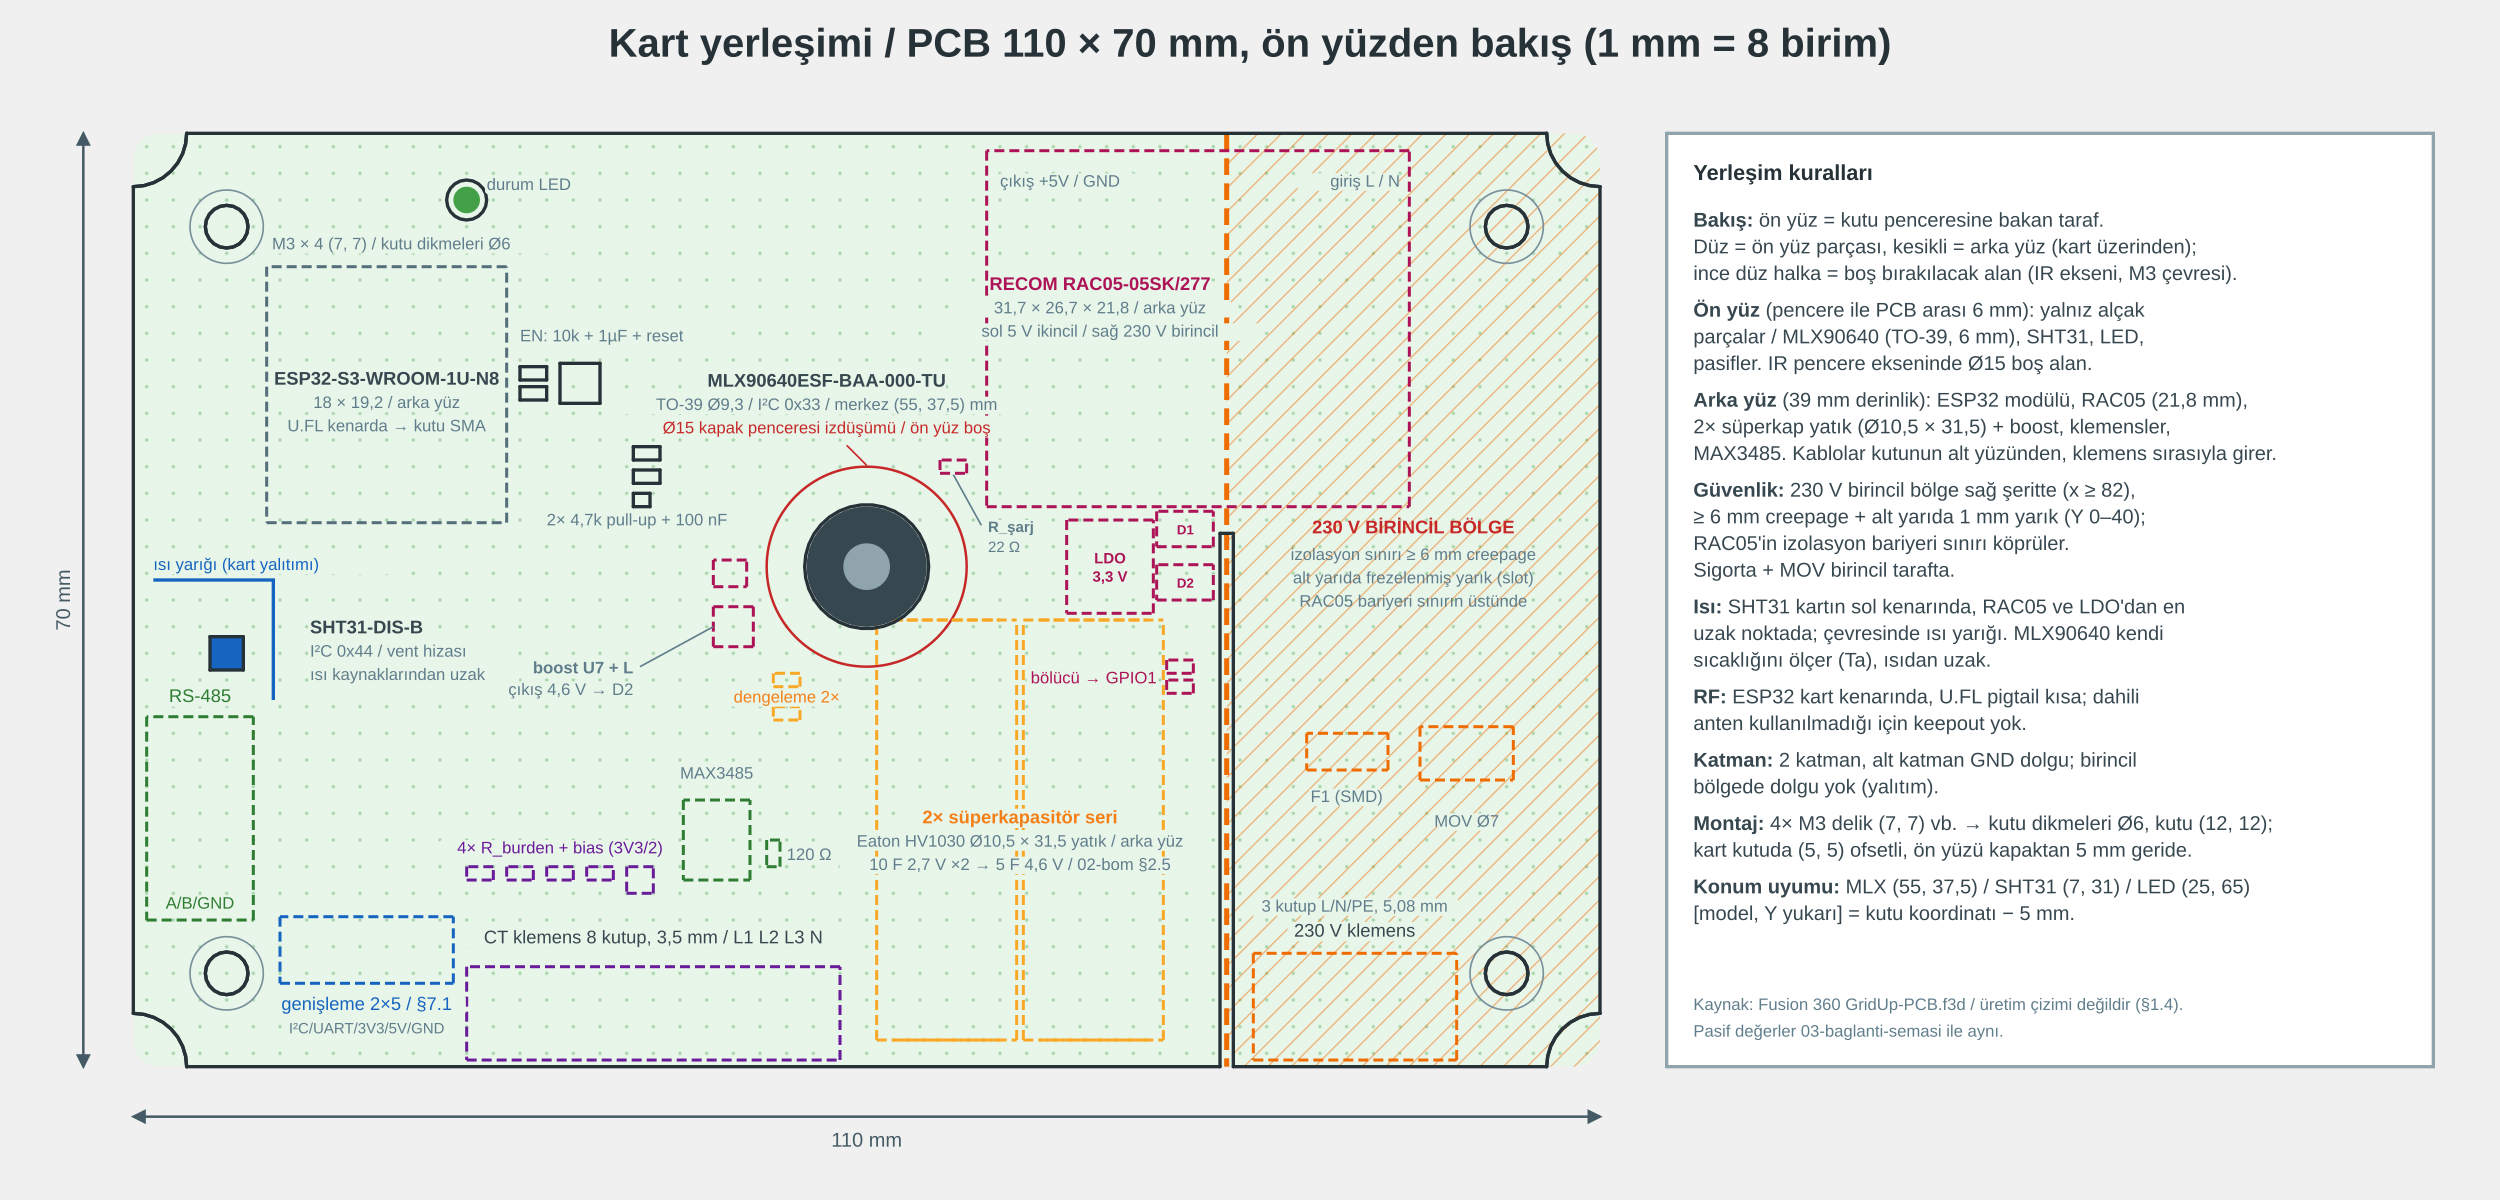
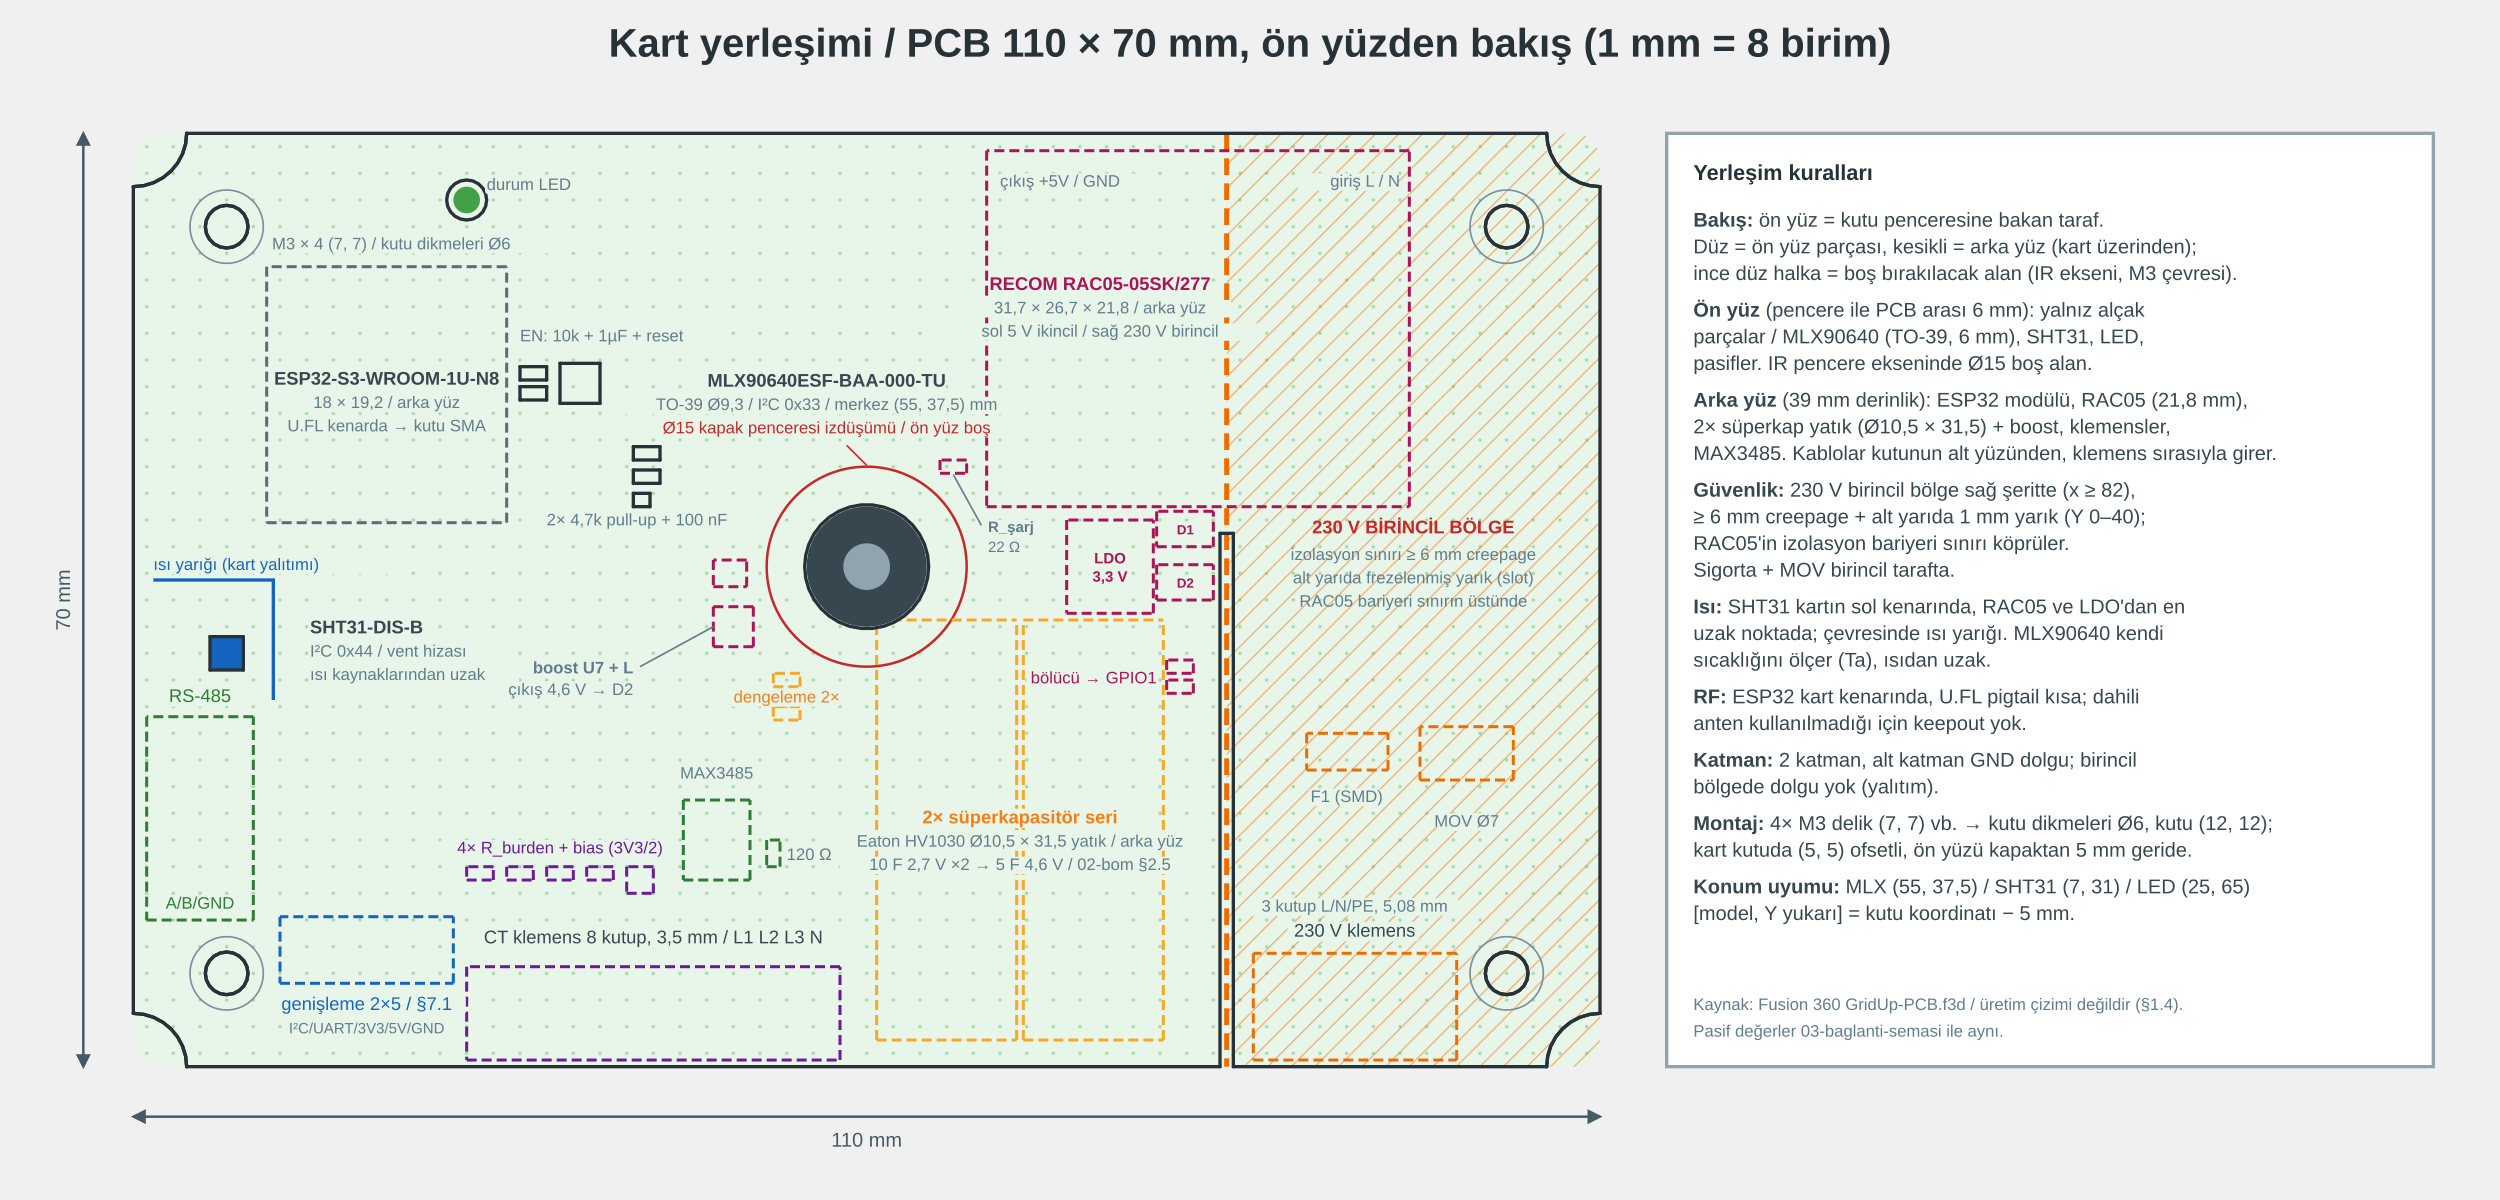
<svg xmlns="http://www.w3.org/2000/svg" viewBox="0 0 1500 720" width="100%" style="max-width:1100px;background:#fff;font-family:Arial,Helvetica,sans-serif">
  <defs>
    <marker id="dim" markerWidth="10" markerHeight="10" refX="5" refY="3" orient="auto-start-reverse">
      <path d="M0,0 L6,3 L0,6 z" fill="#455a64" />
    </marker>
    <marker id="arr" markerWidth="10" markerHeight="10" refX="6" refY="3" orient="auto">
      <path d="M0,0 L6,3 L0,6 z" fill="#c62828" />
    </marker>
  </defs>
  <text x="750" y="34" font-size="24" fill="#263238" text-anchor="middle" font-weight="700">Kart yerleşimi / PCB 110 × 70 mm, ön yüzden bakış (1 mm = 8 birim)</text>
  <defs>
    <pattern id="pcb" width="16" height="16" patternUnits="userSpaceOnUse">
      <rect width="16" height="16" fill="#e8f5e9" />
      <circle cx="8" cy="8" r="1" fill="#a5d6a7" />
    </pattern>
    <pattern id="hv" width="10" height="10" patternTransform="rotate(45)" patternUnits="userSpaceOnUse">
      <line x1="0" y1="0" x2="0" y2="10" stroke="#ef6c00" stroke-width="1.5" opacity="0.5" />
    </pattern>
  </defs>
  <rect x="80" y="80" width="880" height="560" rx="16" fill="url(#pcb)" />
  <rect x="736" y="80" width="224" height="560" rx="16" fill="url(#hv)" />
  <line x1="736" y1="80" x2="736" y2="640" stroke="#ef6c00" stroke-width="3" stroke-dasharray="10 5" />
  <text x="848" y="320" font-size="11" fill="#c62828" text-anchor="middle" font-weight="700">230 V BİRİNCİL BÖLGE</text>
  <text x="848" y="336" font-size="10" fill="#607d8b" text-anchor="middle">izolasyon sınırı ≥ 6 mm creepage</text>
  <text x="848" y="350" font-size="10" fill="#607d8b" text-anchor="middle">alt yarıda frezelenmiş yarık (slot)</text>
  <text x="848" y="364" font-size="10" fill="#607d8b" text-anchor="middle">RAC05 bariyeri sınırın üstünde</text>
  <circle cx="520" cy="340" r="60" fill="none" stroke="#c62828" stroke-width="1.5" />
  <circle cx="136" cy="584" r="22" fill="none" stroke="#78909c" stroke-width="1" />
  <circle cx="904" cy="584" r="22" fill="none" stroke="#78909c" stroke-width="1" />
  <circle cx="136" cy="136" r="22" fill="none" stroke="#78909c" stroke-width="1" />
  <circle cx="904" cy="136" r="22" fill="none" stroke="#78909c" stroke-width="1" />
  <rect x="162.2" y="141.6" width="181.5" height="10.5" rx="2" fill="#e8f5e9" />
  <text x="163.2" y="149.6" font-size="10" fill="#607d8b">M3 × 4 (7, 7) / kutu dikmeleri Ø6</text>
  <g fill="none" stroke-width="1.8" stroke-dasharray="6 3" stroke-linejoin="round">
    <polyline points="160,313.6 304,313.6" stroke="#546e7a" />
    <polyline points="304,313.6 304,160" stroke="#546e7a" />
    <polyline points="304,160 160,160" stroke="#546e7a" />
    <polyline points="160,160 160,313.6" stroke="#546e7a" />
    <polyline points="592,304 845.6,304" stroke="#ad1457" />
    <polyline points="845.6,304 845.6,90.4" stroke="#ad1457" />
    <polyline points="845.6,90.4 592,90.4" stroke="#ad1457" />
    <polyline points="592,90.4 592,304" stroke="#ad1457" />
    <polyline points="784,462 832.8,462" stroke="#ef6c00" />
    <polyline points="832.8,462 832.8,440" stroke="#ef6c00" />
    <polyline points="832.8,440 784,440" stroke="#ef6c00" />
    <polyline points="784,440 784,462" stroke="#ef6c00" />
    <polyline points="852,468 908,468" stroke="#ef6c00" />
    <polyline points="908,468 908,436" stroke="#ef6c00" />
    <polyline points="908,436 852,436" stroke="#ef6c00" />
    <polyline points="852,436 852,468" stroke="#ef6c00" />
    <polyline points="752,636 874,636" stroke="#ef6c00" />
    <polyline points="874,636 874,572" stroke="#ef6c00" />
    <polyline points="874,572 752,572" stroke="#ef6c00" />
    <polyline points="752,572 752,636" stroke="#ef6c00" />
    <polyline points="640,368 692,368" stroke="#ad1457" />
    <polyline points="692,368 692,312" stroke="#ad1457" />
    <polyline points="692,312 640,312" stroke="#ad1457" />
    <polyline points="640,312 640,368" stroke="#ad1457" />
    <polyline points="694,328 728,328" stroke="#ad1457" />
    <polyline points="728,328 728,306.8" stroke="#ad1457" />
    <polyline points="728,306.8 694,306.8" stroke="#ad1457" />
    <polyline points="694,306.8 694,328" stroke="#ad1457" />
    <polyline points="694,360 728,360" stroke="#ad1457" />
    <polyline points="728,360 728,338.8" stroke="#ad1457" />
    <polyline points="728,338.8 694,338.8" stroke="#ad1457" />
    <polyline points="694,338.8 694,360" stroke="#ad1457" />
    <polyline points="564,284 580,284" stroke="#ad1457" />
    <polyline points="580,284 580,276" stroke="#ad1457" />
    <polyline points="580,276 564,276" stroke="#ad1457" />
    <polyline points="564,276 564,284" stroke="#ad1457" />
    <polyline points="700,404 716,404" stroke="#ad1457" />
    <polyline points="716,404 716,396" stroke="#ad1457" />
    <polyline points="716,396 700,396" stroke="#ad1457" />
    <polyline points="700,396 700,404" stroke="#ad1457" />
    <polyline points="700,416 716,416" stroke="#ad1457" />
    <polyline points="716,416 716,408" stroke="#ad1457" />
    <polyline points="716,408 700,408" stroke="#ad1457" />
    <polyline points="700,408 700,416" stroke="#ad1457" />
    <polyline points="428,352 448,352" stroke="#ad1457" />
    <polyline points="448,352 448,336" stroke="#ad1457" />
    <polyline points="448,336 428,336" stroke="#ad1457" />
    <polyline points="428,336 428,352" stroke="#ad1457" />
    <polyline points="428,388 452,388" stroke="#ad1457" />
    <polyline points="452,388 452,364" stroke="#ad1457" />
    <polyline points="452,364 428,364" stroke="#ad1457" />
    <polyline points="428,364 428,388" stroke="#ad1457" />
    <polyline points="464,432 480,432" stroke="#f9a825" />
    <polyline points="480,432 480,424" stroke="#f9a825" />
    <polyline points="480,424 464,424" stroke="#f9a825" />
    <polyline points="464,424 464,432" stroke="#f9a825" />
    <polyline points="464,412 480,412" stroke="#f9a825" />
    <polyline points="480,412 480,404" stroke="#f9a825" />
    <polyline points="480,404 464,404" stroke="#f9a825" />
    <polyline points="464,404 464,412" stroke="#f9a825" />
-     <polyline points="600.176,624 595,624 589,624 582.368,624 575.296,624 568,624 560.704,624 553.632,624 547,624 541,624 535.824,624" stroke="#f9a825" />
-     <polyline points="535.824,372 541,372 547,372 553.632,372 560.704,372 568,372 575.296,372 582.368,372 589,372 595,372 600.176,372" stroke="#f9a825" />
    <polyline points="526,624 526,372" stroke="#f9a825" />
    <polyline points="610,624 610,372" stroke="#f9a825" />
    <polyline points="526,624 610,624" stroke="#f9a825" />
    <polyline points="526,372 610,372" stroke="#f9a825" />
-     <polyline points="688.176,624 683,624 677,624 670.368,624 663.296,624 656,624 648.704,624 641.632,624 635,624 629,624 623.824,624" stroke="#f9a825" />
-     <polyline points="623.824,372 629,372 635,372 641.632,372 648.704,372 656,372 663.296,372 670.368,372 677,372 683,372 688.176,372" stroke="#f9a825" />
    <polyline points="614,624 614,372" stroke="#f9a825" />
    <polyline points="698,624 698,372" stroke="#f9a825" />
    <polyline points="614,624 698,624" stroke="#f9a825" />
    <polyline points="614,372 698,372" stroke="#f9a825" />
    <polyline points="410,528 450,528" stroke="#2e7d32" />
    <polyline points="450,528 450,480" stroke="#2e7d32" />
    <polyline points="450,480 410,480" stroke="#2e7d32" />
    <polyline points="410,480 410,528" stroke="#2e7d32" />
    <polyline points="460,520 468,520" stroke="#2e7d32" />
    <polyline points="468,520 468,504" stroke="#2e7d32" />
    <polyline points="468,504 460,504" stroke="#2e7d32" />
    <polyline points="460,504 460,520" stroke="#2e7d32" />
    <polyline points="88,552 152,552" stroke="#2e7d32" />
    <polyline points="152,552 152,430" stroke="#2e7d32" />
    <polyline points="152,430 88,430" stroke="#2e7d32" />
    <polyline points="88,430 88,552" stroke="#2e7d32" />
    <polyline points="280,528 296,528" stroke="#6a1b9a" />
    <polyline points="296,528 296,520" stroke="#6a1b9a" />
    <polyline points="296,520 280,520" stroke="#6a1b9a" />
    <polyline points="280,520 280,528" stroke="#6a1b9a" />
    <polyline points="304,528 320,528" stroke="#6a1b9a" />
    <polyline points="320,528 320,520" stroke="#6a1b9a" />
    <polyline points="320,520 304,520" stroke="#6a1b9a" />
    <polyline points="304,520 304,528" stroke="#6a1b9a" />
    <polyline points="328,528 344,528" stroke="#6a1b9a" />
    <polyline points="344,528 344,520" stroke="#6a1b9a" />
    <polyline points="344,520 328,520" stroke="#6a1b9a" />
    <polyline points="328,520 328,528" stroke="#6a1b9a" />
    <polyline points="352,528 368,528" stroke="#6a1b9a" />
    <polyline points="368,528 368,520" stroke="#6a1b9a" />
    <polyline points="368,520 352,520" stroke="#6a1b9a" />
    <polyline points="352,520 352,528" stroke="#6a1b9a" />
    <polyline points="376,536 392,536" stroke="#6a1b9a" />
    <polyline points="392,536 392,520" stroke="#6a1b9a" />
    <polyline points="392,520 376,520" stroke="#6a1b9a" />
    <polyline points="376,520 376,536" stroke="#6a1b9a" />
    <polyline points="280,636 504,636" stroke="#6a1b9a" />
    <polyline points="504,636 504,580" stroke="#6a1b9a" />
    <polyline points="504,580 280,580" stroke="#6a1b9a" />
    <polyline points="280,580 280,636" stroke="#6a1b9a" />
    <polyline points="168,590 272,590" stroke="#1565c0" />
    <polyline points="272,590 272,550" stroke="#1565c0" />
    <polyline points="272,550 168,550" stroke="#1565c0" />
    <polyline points="168,550 168,590" stroke="#1565c0" />
  </g>
  <circle cx="520" cy="340" r="36" fill="#37474f" />
  <circle cx="520" cy="340" r="14" fill="#90a4ae" />
  <rect x="126" y="382" width="20" height="20" fill="#1565c0" />
  <circle cx="280" cy="120" r="8" fill="#43a047" />
  <g transform="translate(80,80)">
    <polyline points="32,0 31.38,6.24 29.57,12.25 26.61,17.78 22.62,22.62 17.78,26.61 12.25,29.57 6.24,31.38 0,32" fill="none" stroke="#263238" stroke-width="2" stroke-linejoin="round" stroke-linecap="round" />
    <polyline points="0,32 6.24,31.38 12.25,29.57 17.78,26.61 22.62,22.62 26.61,17.78 29.57,12.25 31.38,6.24 32,0" fill="none" stroke="#263238" stroke-width="2" stroke-linejoin="round" stroke-linecap="round" />
    <polyline points="32,560 31.38,553.76 29.57,547.75 26.61,542.22 22.62,537.38 17.78,533.39 12.25,530.43 6.24,528.62 0,528" fill="none" stroke="#263238" stroke-width="2" stroke-linejoin="round" stroke-linecap="round" />
    <polyline points="0,528 6.24,528.62 12.25,530.43 17.78,533.39 22.62,537.38 26.61,542.22 29.57,547.75 31.38,553.76 32,560" fill="none" stroke="#263238" stroke-width="2" stroke-linejoin="round" stroke-linecap="round" />
    <polyline points="660,240 660,560" fill="none" stroke="#263238" stroke-width="2" stroke-linejoin="round" stroke-linecap="round" />
    <polyline points="652,240 660,240" fill="none" stroke="#263238" stroke-width="2" stroke-linejoin="round" stroke-linecap="round" />
    <polyline points="652,560 652,240" fill="none" stroke="#263238" stroke-width="2" stroke-linejoin="round" stroke-linecap="round" />
    <polyline points="43.2,56 43.82,52.05 45.65,48.48 48.48,45.65 52.05,43.82 56,43.2 59.95,43.82 63.52,45.65 66.35,48.48 68.18,52.05 68.8,56 68.18,59.95 66.35,63.52 63.52,66.35 59.95,68.18 56,68.8 52.05,68.18 48.48,66.35 45.65,63.52 43.82,59.95 43.2,56" fill="none" stroke="#263238" stroke-width="2" stroke-linejoin="round" stroke-linecap="round" />
    <polyline points="43.2,56 43.82,59.95 45.65,63.52 48.48,66.35 52.05,68.18 56,68.8 59.95,68.18 63.52,66.35 66.35,63.52 68.18,59.95 68.8,56 68.18,52.05 66.35,48.48 63.52,45.65 59.95,43.82 56,43.2 52.05,43.82 48.48,45.65 45.65,48.48 43.82,52.05 43.2,56" fill="none" stroke="#263238" stroke-width="2" stroke-linejoin="round" stroke-linecap="round" />
    <polyline points="811.2,504 811.82,500.05 813.65,496.48 816.48,493.65 820.05,491.82 824,491.2 827.95,491.82 831.52,493.65 834.35,496.48 836.18,500.05 836.8,504 836.18,507.95 834.35,511.52 831.52,514.35 827.95,516.18 824,516.8 820.05,516.18 816.48,514.35 813.65,511.52 811.82,507.95 811.2,504" fill="none" stroke="#263238" stroke-width="2" stroke-linejoin="round" stroke-linecap="round" />
    <polyline points="811.2,504 811.82,507.95 813.65,511.52 816.48,514.35 820.05,516.18 824,516.8 827.95,516.18 831.52,514.35 834.35,511.52 836.18,507.95 836.8,504 836.18,500.05 834.35,496.48 831.52,493.65 827.95,491.82 824,491.2 820.05,491.82 816.48,493.65 813.65,496.48 811.82,500.05 811.2,504" fill="none" stroke="#263238" stroke-width="2" stroke-linejoin="round" stroke-linecap="round" />
    <polyline points="811.2,56 811.82,52.05 813.65,48.48 816.48,45.65 820.05,43.82 824,43.2 827.95,43.82 831.52,45.65 834.35,48.48 836.18,52.05 836.8,56 836.18,59.95 834.35,63.52 831.52,66.35 827.95,68.18 824,68.8 820.05,68.18 816.48,66.35 813.65,63.52 811.82,59.95 811.2,56" fill="none" stroke="#263238" stroke-width="2" stroke-linejoin="round" stroke-linecap="round" />
    <polyline points="811.2,56 811.82,59.95 813.65,63.52 816.48,66.35 820.05,68.18 824,68.8 827.95,68.18 831.52,66.35 834.35,63.52 836.18,59.95 836.8,56 836.18,52.05 834.35,48.48 831.52,45.65 827.95,43.82 824,43.2 820.05,43.82 816.48,45.65 813.65,48.48 811.82,52.05 811.2,56" fill="none" stroke="#263238" stroke-width="2" stroke-linejoin="round" stroke-linecap="round" />
    <polyline points="43.2,504 43.82,500.05 45.65,496.48 48.48,493.65 52.05,491.82 56,491.2 59.95,491.82 63.52,493.65 66.35,496.48 68.18,500.05 68.8,504 68.18,507.95 66.35,511.52 63.52,514.35 59.95,516.18 56,516.8 52.05,516.18 48.48,514.35 45.65,511.52 43.82,507.95 43.2,504" fill="none" stroke="#263238" stroke-width="2" stroke-linejoin="round" stroke-linecap="round" />
    <polyline points="43.2,504 43.82,507.95 45.65,511.52 48.48,514.35 52.05,516.18 56,516.8 59.95,516.18 63.52,514.35 66.35,511.52 68.18,507.95 68.8,504 68.18,500.05 66.35,496.48 63.52,493.65 59.95,491.82 56,491.2 52.05,491.82 48.48,493.65 45.65,496.48 43.82,500.05 43.2,504" fill="none" stroke="#263238" stroke-width="2" stroke-linejoin="round" stroke-linecap="round" />
    <polyline points="848,560 848.62,553.76 850.43,547.75 853.39,542.22 857.38,537.38 862.22,533.39 867.75,530.43 873.76,528.62 880,528" fill="none" stroke="#263238" stroke-width="2" stroke-linejoin="round" stroke-linecap="round" />
    <polyline points="880,528 873.76,528.62 867.75,530.43 862.22,533.39 857.38,537.38 853.39,542.22 850.43,547.75 848.62,553.76 848,560" fill="none" stroke="#263238" stroke-width="2" stroke-linejoin="round" stroke-linecap="round" />
    <polyline points="880,32 873.76,31.38 867.75,29.57 862.22,26.61 857.38,22.62 853.39,17.78 850.43,12.25 848.62,6.24 848,0" fill="none" stroke="#263238" stroke-width="2" stroke-linejoin="round" stroke-linecap="round" />
    <polyline points="848,0 848.62,6.24 850.43,12.25 853.39,17.78 857.38,22.62 862.22,26.61 867.75,29.57 873.76,31.38 880,32" fill="none" stroke="#263238" stroke-width="2" stroke-linejoin="round" stroke-linecap="round" />
    <polyline points="660,560 848,560" fill="none" stroke="#263238" stroke-width="2" stroke-linejoin="round" stroke-linecap="round" />
    <polyline points="32,560 652,560" fill="none" stroke="#263238" stroke-width="2" stroke-linejoin="round" stroke-linecap="round" />
    <polyline points="848,0 32,0" fill="none" stroke="#263238" stroke-width="2" stroke-linejoin="round" stroke-linecap="round" />
    <polyline points="0,32 0,528" fill="none" stroke="#263238" stroke-width="2" stroke-linejoin="round" stroke-linecap="round" />
    <polyline points="880,528 880,32" fill="none" stroke="#263238" stroke-width="2" stroke-linejoin="round" stroke-linecap="round" />
    <polyline points="402.8,260 403.43,266.83 405.31,273.44 408.37,279.58 412.51,285.06 417.58,289.69 423.42,293.3 429.82,295.78 436.57,297.04 443.43,297.04 450.18,295.78 456.58,293.3 462.42,289.69 467.49,285.06 471.63,279.58 474.69,273.44 476.57,266.83 477.2,260 476.57,253.17 474.69,246.56 471.63,240.42 467.49,234.94 462.42,230.31 456.58,226.7 450.18,224.22 443.43,222.96 436.57,222.96 429.82,224.22 423.42,226.7 417.58,230.31 412.51,234.94 408.37,240.42 405.31,246.56 403.43,253.17 402.8,260" fill="none" stroke="#263238" stroke-width="2" stroke-linejoin="round" stroke-linecap="round" />
    <polyline points="66,302 46,302" fill="none" stroke="#263238" stroke-width="2" stroke-linejoin="round" stroke-linecap="round" />
    <polyline points="66,322 66,302" fill="none" stroke="#263238" stroke-width="2" stroke-linejoin="round" stroke-linecap="round" />
    <polyline points="46,322 66,322" fill="none" stroke="#263238" stroke-width="2" stroke-linejoin="round" stroke-linecap="round" />
    <polyline points="46,302 46,322" fill="none" stroke="#263238" stroke-width="2" stroke-linejoin="round" stroke-linecap="round" />
    <polyline points="188,40 188.58,43.71 190.29,47.06 192.94,49.71 196.29,51.42 200,52 203.71,51.42 207.06,49.71 209.71,47.06 211.42,43.71 212,40 211.42,36.29 209.71,32.94 207.06,30.29 203.71,28.58 200,28 196.29,28.58 192.94,30.29 190.29,32.94 188.58,36.29 188,40" fill="none" stroke="#263238" stroke-width="2" stroke-linejoin="round" stroke-linecap="round" />
    <polyline points="316,188 300,188" fill="none" stroke="#263238" stroke-width="2" stroke-linejoin="round" stroke-linecap="round" />
    <polyline points="316,196 316,188" fill="none" stroke="#263238" stroke-width="2" stroke-linejoin="round" stroke-linecap="round" />
    <polyline points="300,196 316,196" fill="none" stroke="#263238" stroke-width="2" stroke-linejoin="round" stroke-linecap="round" />
    <polyline points="300,188 300,196" fill="none" stroke="#263238" stroke-width="2" stroke-linejoin="round" stroke-linecap="round" />
    <polyline points="316,202 300,202" fill="none" stroke="#263238" stroke-width="2" stroke-linejoin="round" stroke-linecap="round" />
    <polyline points="316,210 316,202" fill="none" stroke="#263238" stroke-width="2" stroke-linejoin="round" stroke-linecap="round" />
    <polyline points="300,210 316,210" fill="none" stroke="#263238" stroke-width="2" stroke-linejoin="round" stroke-linecap="round" />
    <polyline points="300,202 300,210" fill="none" stroke="#263238" stroke-width="2" stroke-linejoin="round" stroke-linecap="round" />
    <polyline points="310,216 300,216" fill="none" stroke="#263238" stroke-width="2" stroke-linejoin="round" stroke-linecap="round" />
    <polyline points="310,224 310,216" fill="none" stroke="#263238" stroke-width="2" stroke-linejoin="round" stroke-linecap="round" />
    <polyline points="300,224 310,224" fill="none" stroke="#263238" stroke-width="2" stroke-linejoin="round" stroke-linecap="round" />
    <polyline points="300,216 300,224" fill="none" stroke="#263238" stroke-width="2" stroke-linejoin="round" stroke-linecap="round" />
    <polyline points="248,140 232,140" fill="none" stroke="#263238" stroke-width="2" stroke-linejoin="round" stroke-linecap="round" />
    <polyline points="248,148 248,140" fill="none" stroke="#263238" stroke-width="2" stroke-linejoin="round" stroke-linecap="round" />
    <polyline points="232,148 248,148" fill="none" stroke="#263238" stroke-width="2" stroke-linejoin="round" stroke-linecap="round" />
    <polyline points="232,140 232,148" fill="none" stroke="#263238" stroke-width="2" stroke-linejoin="round" stroke-linecap="round" />
    <polyline points="248,152 232,152" fill="none" stroke="#263238" stroke-width="2" stroke-linejoin="round" stroke-linecap="round" />
    <polyline points="248,160 248,152" fill="none" stroke="#263238" stroke-width="2" stroke-linejoin="round" stroke-linecap="round" />
    <polyline points="232,160 248,160" fill="none" stroke="#263238" stroke-width="2" stroke-linejoin="round" stroke-linecap="round" />
    <polyline points="232,152 232,160" fill="none" stroke="#263238" stroke-width="2" stroke-linejoin="round" stroke-linecap="round" />
    <polyline points="280,138 256,138" fill="none" stroke="#263238" stroke-width="2" stroke-linejoin="round" stroke-linecap="round" />
    <polyline points="280,162 280,138" fill="none" stroke="#263238" stroke-width="2" stroke-linejoin="round" stroke-linecap="round" />
    <polyline points="256,162 280,162" fill="none" stroke="#263238" stroke-width="2" stroke-linejoin="round" stroke-linecap="round" />
    <polyline points="256,138 256,162" fill="none" stroke="#263238" stroke-width="2" stroke-linejoin="round" stroke-linecap="round" />
  </g>
  <rect x="422.4" y="223.2" width="145.2" height="11.6" rx="2" fill="#e8f5e9" />
  <text x="496" y="232" font-size="11" fill="#37474f" text-anchor="middle" font-weight="700">MLX90640ESF-BAA-000-TU</text>
  <rect x="374" y="238" width="242" height="10.5" rx="2" fill="#e8f5e9" />
  <text x="496" y="246" font-size="10" fill="#607d8b" text-anchor="middle">TO-39 Ø9,3 / I²C 0x33 / merkez (55, 37,5) mm</text>
  <rect x="382.2" y="252" width="225.5" height="10.5" rx="2" fill="#e8f5e9" />
  <text x="496" y="260" font-size="10" fill="#c62828" text-anchor="middle">Ø15 kapak penceresi izdüşümü / ön yüz boş</text>
  <line x1="508" y1="267.2" x2="520" y2="279.2" stroke="#c62828" stroke-width="1" />
  <rect x="327" y="307.2" width="132" height="10.5" rx="2" fill="#e8f5e9" />
  <text x="328" y="315.2" font-size="10" fill="#607d8b">2× 4,7k pull-up + 100 nF</text>
  <rect x="185" y="371.2" width="72.6" height="11.6" rx="2" fill="#e8f5e9" />
  <text x="186" y="380" font-size="11" fill="#37474f" font-weight="700">SHT31-DIS-B</text>
  <rect x="185" y="386" width="121" height="10.5" rx="2" fill="#e8f5e9" />
  <text x="186" y="394" font-size="10" fill="#607d8b">I²C 0x44 / vent hizası</text>
  <rect x="185" y="400" width="126.5" height="10.5" rx="2" fill="#e8f5e9" />
  <text x="186" y="408" font-size="10" fill="#607d8b">ısı kaynaklarından uzak</text>
  <path d="M92 348 h72 v72" fill="none" stroke="#1565c0" stroke-width="2" />
  <rect x="91" y="334" width="143" height="10.5" rx="2" fill="#e8f5e9" />
  <text x="92" y="342" font-size="10" fill="#1565c0">ısı yarığı (kart yalıtımı)</text>
  <rect x="291" y="106" width="49.5" height="10.5" rx="2" fill="#e8f5e9" />
  <text x="292" y="114" font-size="10" fill="#607d8b">durum LED</text>
  <rect x="311" y="196.8" width="115.5" height="10.5" rx="2" fill="#e8f5e9" />
  <text x="312" y="204.8" font-size="10" fill="#607d8b">EN: 10k + 1µF + reset</text>
  <rect x="165" y="222" width="132" height="11.6" rx="2" fill="#e8f5e9" />
  <text x="232" y="230.8" font-size="11" fill="#37474f" text-anchor="middle" font-weight="700">ESP32-S3-WROOM-1U-N8</text>
  <rect x="176" y="236.8" width="110" height="10.5" rx="2" fill="#e8f5e9" />
  <text x="232" y="244.8" font-size="10" fill="#607d8b" text-anchor="middle">18 × 19,2 / arka yüz</text>
  <rect x="167.8" y="250.8" width="126.5" height="10.5" rx="2" fill="#e8f5e9" />
  <text x="232" y="258.8" font-size="10" fill="#607d8b" text-anchor="middle">U.FL kenarda → kutu SMA</text>
  <rect x="593" y="165.2" width="132" height="11.6" rx="2" fill="#e8f5e9" />
  <text x="660" y="174" font-size="11" fill="#ad1457" text-anchor="middle" font-weight="700">RECOM RAC05-05SK/277</text>
  <rect x="579.2" y="180" width="159.5" height="10.5" rx="2" fill="#e8f5e9" />
  <text x="660" y="188" font-size="10" fill="#607d8b" text-anchor="middle">31,7 × 26,7 × 21,8 / arka yüz</text>
  <rect x="560" y="194" width="198" height="10.5" rx="2" fill="#e8f5e9" />
  <text x="660" y="202" font-size="10" fill="#607d8b" text-anchor="middle">sol 5 V ikincil / sağ 230 V birincil</text>
  <rect x="599" y="104" width="82.5" height="10.5" rx="2" fill="#e8f5e9" />
  <text x="600" y="112" font-size="10" fill="#607d8b">çıkış +5V / GND</text>
  <rect x="778.5" y="104" width="60.5" height="10.5" rx="2" fill="#e8f5e9" />
  <text x="840" y="112" font-size="10" fill="#607d8b" text-anchor="end">giriş L / N</text>
  <rect x="785" y="473.2" width="44" height="10.5" rx="2" fill="#e8f5e9" />
  <text x="808" y="481.2" font-size="10" fill="#607d8b" text-anchor="middle">F1 (SMD)</text>
  <rect x="862.5" y="488" width="33" height="10.5" rx="2" fill="#e8f5e9" />
  <text x="880" y="496" font-size="10" fill="#607d8b" text-anchor="middle">MOV Ø7</text>
  <rect x="772.5" y="553.2" width="78.7" height="11.6" rx="2" fill="#e8f5e9" />
  <text x="812.8" y="562" font-size="11" fill="#37474f" text-anchor="middle">230 V klemens</text>
  <rect x="748.5" y="539" width="126.5" height="10.5" rx="2" fill="#e8f5e9" />
  <text x="812.8" y="547" font-size="10" fill="#607d8b" text-anchor="middle">3 kutup L/N/PE, 5,08 mm</text>
  <text x="666" y="338" font-size="9" fill="#ad1457" text-anchor="middle" font-weight="700">LDO</text>
  <text x="666" y="349" font-size="9" fill="#ad1457" text-anchor="middle" font-weight="700">3,3 V</text>
  <text x="711.2" y="320.6" font-size="8" fill="#ad1457" text-anchor="middle" font-weight="700">D1</text>
  <text x="711.2" y="352.6" font-size="8" fill="#ad1457" text-anchor="middle" font-weight="700">D2</text>
  <line x1="572" y1="284.8" x2="588.8" y2="315.2" stroke="#607d8b" stroke-width="1" />
  <rect x="591.8" y="312" width="32.4" height="9.5" rx="2" fill="#e8f5e9" />
  <text x="592.8" y="319.2" font-size="9" fill="#607d8b" font-weight="700">R_şarj</text>
  <rect x="591.8" y="324" width="19.8" height="9.5" rx="2" fill="#e8f5e9" />
  <text x="592.8" y="331.2" font-size="9" fill="#607d8b">22 Ω</text>
  <rect x="616" y="402" width="77" height="10.5" rx="2" fill="#e8f5e9" />
  <text x="694" y="410" font-size="10" fill="#ad1457" text-anchor="end">bölücü → GPIO1</text>
  <rect x="538.4" y="485.2" width="145.2" height="11.6" rx="2" fill="#e8f5e9" />
  <text x="612" y="494" font-size="11" fill="#f57f17" text-anchor="middle" font-weight="700">2× süperkapasitör seri</text>
  <rect x="495.5" y="500" width="231" height="10.5" rx="2" fill="#e8f5e9" />
  <text x="612" y="508" font-size="10" fill="#607d8b" text-anchor="middle">Eaton HV1030 Ø10,5 × 31,5 yatık / arka yüz</text>
  <rect x="503.8" y="514" width="214.5" height="10.5" rx="2" fill="#e8f5e9" />
  <text x="612" y="522" font-size="10" fill="#607d8b" text-anchor="middle">10 F 2,7 V ×2 → 5 F 4,6 V / 02-bom §2.5</text>
  <line x1="428" y1="376" x2="384" y2="400" stroke="#607d8b" stroke-width="1" />
  <rect x="307" y="396" width="72" height="10.5" rx="2" fill="#e8f5e9" />
  <text x="380" y="404" font-size="10" fill="#607d8b" text-anchor="end" font-weight="700">boost U7 + L</text>
  <rect x="291" y="409" width="88" height="10.5" rx="2" fill="#e8f5e9" />
  <text x="380" y="417" font-size="10" fill="#607d8b" text-anchor="end">çıkış 4,6 V → D2</text>
  <rect x="438" y="413.5" width="66" height="10.5" rx="2" fill="#e8f5e9" />
  <text x="472" y="421.5" font-size="10" fill="#f57f17" text-anchor="middle">dengeleme 2×</text>
  <rect x="409.8" y="459.2" width="38.5" height="10.5" rx="2" fill="#e8f5e9" />
  <text x="430" y="467.2" font-size="10" fill="#607d8b" text-anchor="middle">MAX3485</text>
  <rect x="471" y="508" width="27.5" height="10.5" rx="2" fill="#e8f5e9" />
  <text x="472" y="516" font-size="10" fill="#607d8b">120 Ω</text>
  <rect x="100.8" y="412.4" width="36.3" height="11.6" rx="2" fill="#e8f5e9" />
  <text x="120" y="421.2" font-size="11" fill="#2e7d32" text-anchor="middle">RS-485</text>
  <rect x="99.8" y="537.2" width="38.5" height="10.5" rx="2" fill="#e8f5e9" />
  <text x="120" y="545.2" font-size="10" fill="#2e7d32" text-anchor="middle">A/B/GND</text>
  <rect x="263.5" y="504" width="143" height="10.5" rx="2" fill="#e8f5e9" />
  <text x="336" y="512" font-size="10" fill="#6a1b9a" text-anchor="middle">4× R_burden + bias (3V3/2)</text>
  <rect x="273" y="557.2" width="236" height="11.6" rx="2" fill="#e8f5e9" />
  <text x="392" y="566" font-size="11" fill="#37474f" text-anchor="middle">CT klemens 8 kutup, 3,5 mm / L1 L2 L3 N</text>
  <rect x="158.5" y="597.2" width="121" height="11.6" rx="2" fill="#e8f5e9" />
  <text x="220" y="606" font-size="11" fill="#1565c0" text-anchor="middle">genişleme 2×5 / §7.1</text>
  <rect x="172" y="612.8" width="94.1" height="9.5" rx="2" fill="#e8f5e9" />
  <text x="220" y="620" font-size="9" fill="#607d8b" text-anchor="middle">I²C/UART/3V3/5V/GND</text>
  <line x1="80" y1="670" x2="960" y2="670" stroke="#455a64" stroke-width="1.5" marker-start="url(#dim)" marker-end="url(#dim)" />
  <text x="520" y="688" font-size="12" fill="#455a64" text-anchor="middle">110 mm</text>
  <line x1="50" y1="80" x2="50" y2="640" stroke="#455a64" stroke-width="1.5" marker-start="url(#dim)" marker-end="url(#dim)" />
  <text x="42" y="360" font-size="12" fill="#455a64" text-anchor="middle" transform="rotate(-90 42 360)">70 mm</text>
  <rect x="1000" y="80" width="460" height="560" fill="#fff" stroke="#90a4ae" stroke-width="2" />
  <text x="1016" y="108" font-size="13" fill="#263238" font-weight="700">Yerleşim kuralları</text>
  <text x="1016" y="136" font-size="12" fill="#37474f">
    <tspan font-weight="700">Bakış:</tspan> ön yüz = kutu penceresine bakan taraf.</text>
  <text x="1016" y="152" font-size="12" fill="#37474f">Düz = ön yüz parçası, kesikli = arka yüz (kart üzerinden);</text>
  <text x="1016" y="168" font-size="12" fill="#37474f">ince düz halka = boş bırakılacak alan (IR ekseni, M3 çevresi).</text>
  <text x="1016" y="190" font-size="12" fill="#37474f">
    <tspan font-weight="700">Ön yüz</tspan> (pencere ile PCB arası 6 mm): yalnız alçak</text>
  <text x="1016" y="206" font-size="12" fill="#37474f">parçalar / MLX90640 (TO-39, 6 mm), SHT31, LED,</text>
  <text x="1016" y="222" font-size="12" fill="#37474f">pasifler. IR pencere ekseninde Ø15 boş alan.</text>
  <text x="1016" y="244" font-size="12" fill="#37474f">
    <tspan font-weight="700">Arka yüz</tspan> (39 mm derinlik): ESP32 modülü, RAC05 (21,8 mm),</text>
  <text x="1016" y="260" font-size="12" fill="#37474f">2× süperkap yatık (Ø10,5 × 31,5) + boost, klemensler,</text>
  <text x="1016" y="276" font-size="12" fill="#37474f">MAX3485. Kablolar kutunun alt yüzünden, klemens sırasıyla girer.</text>
  <text x="1016" y="298" font-size="12" fill="#37474f">
    <tspan font-weight="700">Güvenlik:</tspan> 230 V birincil bölge sağ şeritte (x ≥ 82),</text>
  <text x="1016" y="314" font-size="12" fill="#37474f">≥ 6 mm creepage + alt yarıda 1 mm yarık (Y 0–40);</text>
  <text x="1016" y="330" font-size="12" fill="#37474f">RAC05'in izolasyon bariyeri sınırı köprüler.</text>
  <text x="1016" y="346" font-size="12" fill="#37474f">Sigorta + MOV birincil tarafta.</text>
  <text x="1016" y="368" font-size="12" fill="#37474f">
    <tspan font-weight="700">Isı:</tspan> SHT31 kartın sol kenarında, RAC05 ve LDO'dan en</text>
  <text x="1016" y="384" font-size="12" fill="#37474f">uzak noktada; çevresinde ısı yarığı. MLX90640 kendi</text>
  <text x="1016" y="400" font-size="12" fill="#37474f">sıcaklığını ölçer (Ta), ısıdan uzak.</text>
  <text x="1016" y="422" font-size="12" fill="#37474f">
    <tspan font-weight="700">RF:</tspan> ESP32 kart kenarında, U.FL pigtail kısa; dahili</text>
  <text x="1016" y="438" font-size="12" fill="#37474f">anten kullanılmadığı için keepout yok.</text>
  <text x="1016" y="460" font-size="12" fill="#37474f">
    <tspan font-weight="700">Katman:</tspan> 2 katman, alt katman GND dolgu; birincil</text>
  <text x="1016" y="476" font-size="12" fill="#37474f">bölgede dolgu yok (yalıtım).</text>
  <text x="1016" y="498" font-size="12" fill="#37474f">
    <tspan font-weight="700">Montaj:</tspan> 4× M3 delik (7, 7) vb. → kutu dikmeleri Ø6, kutu (12, 12);</text>
  <text x="1016" y="514" font-size="12" fill="#37474f">kart kutuda (5, 5) ofsetli, ön yüzü kapaktan 5 mm geride.</text>
  <text x="1016" y="536" font-size="12" fill="#37474f">
    <tspan font-weight="700">Konum uyumu:</tspan> MLX (55, 37,5) / SHT31 (7, 31) / LED (25, 65)</text>
  <text x="1016" y="552" font-size="12" fill="#37474f">[model, Y yukarı] = kutu koordinatı − 5 mm.</text>
  <text x="1016" y="606" font-size="10" fill="#607d8b">Kaynak: Fusion 360 GridUp-PCB.f3d / üretim çizimi değildir (§1.4).</text>
  <text x="1016" y="622" font-size="10" fill="#607d8b">Pasif değerler 03-baglanti-semasi ile aynı.</text>
</svg>
